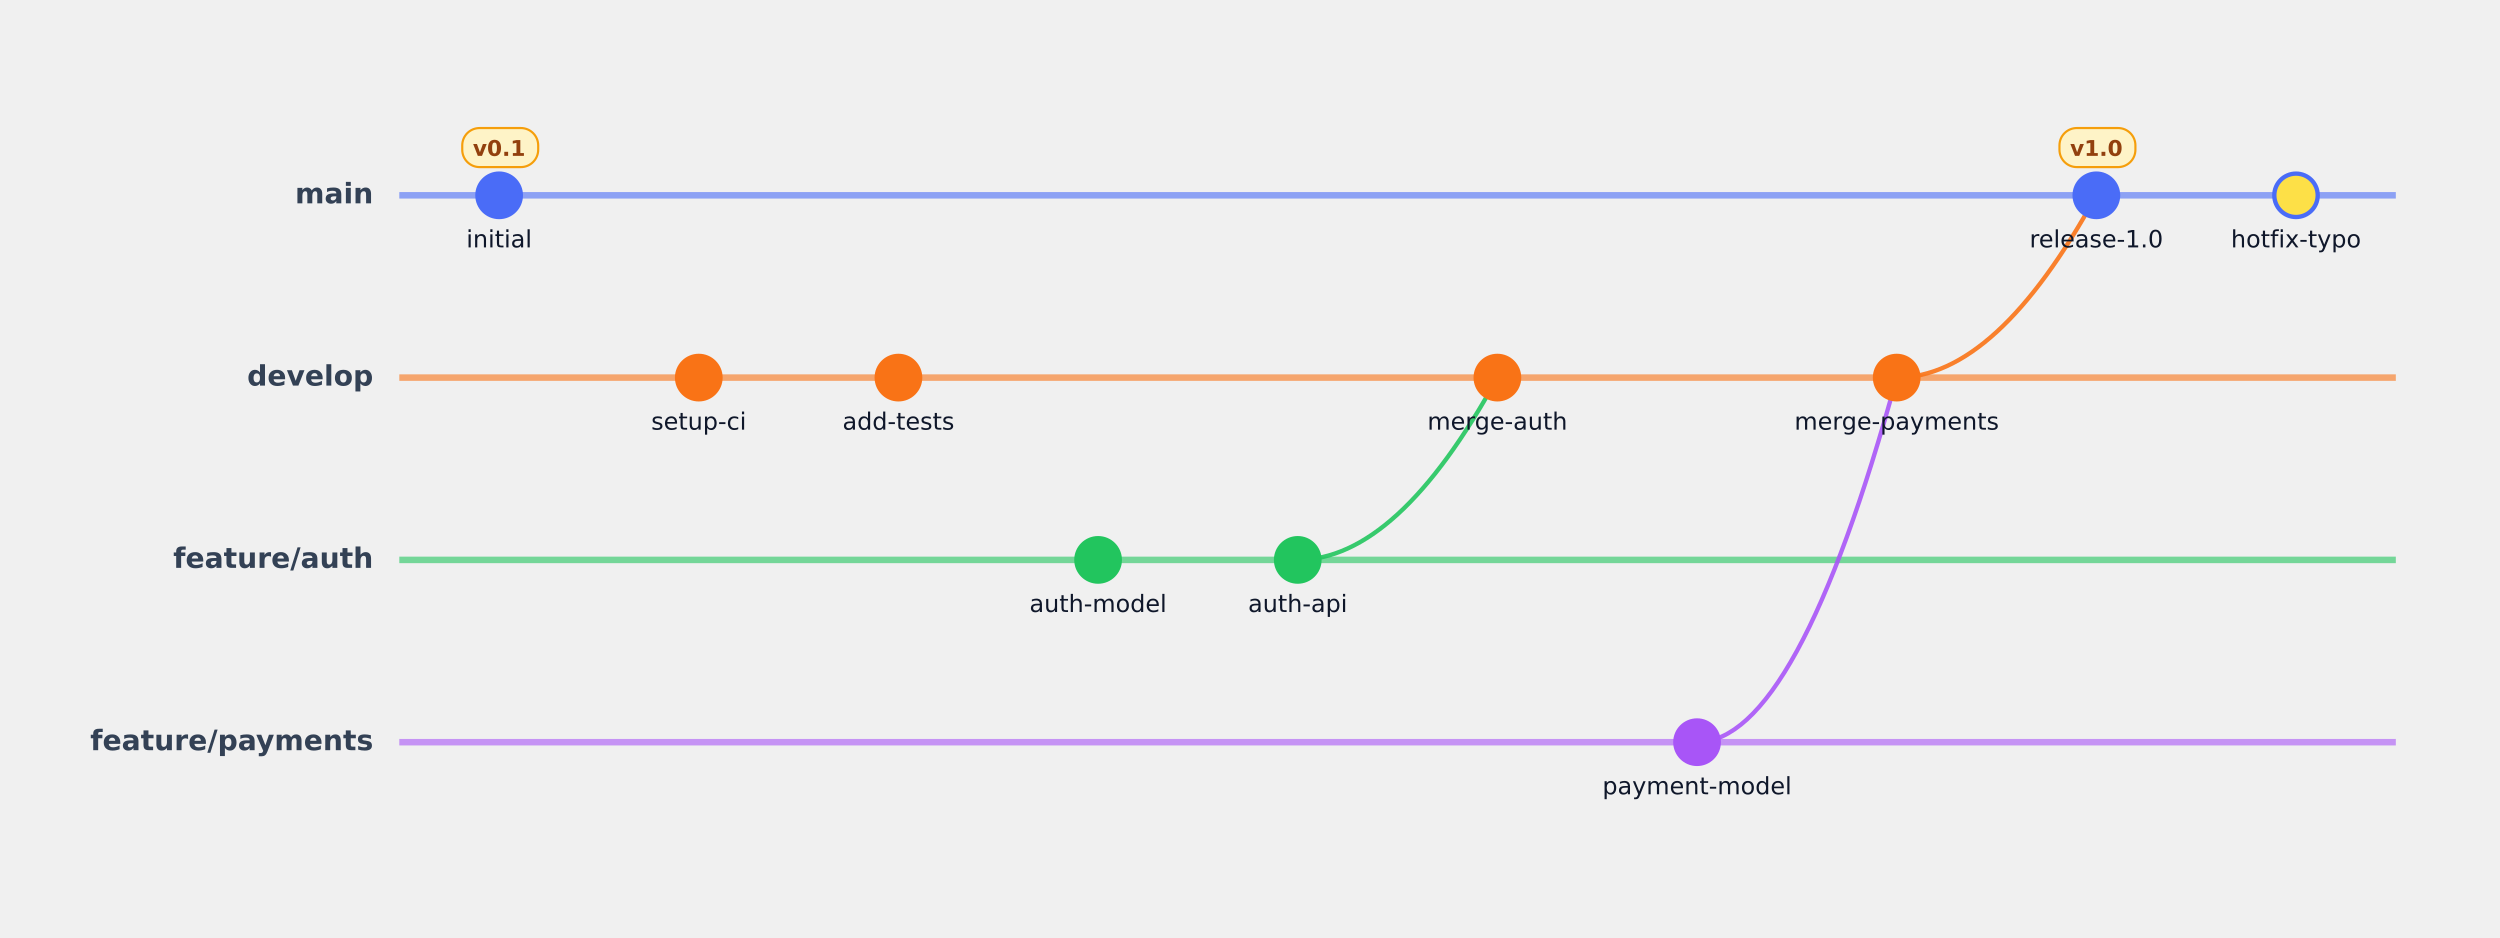
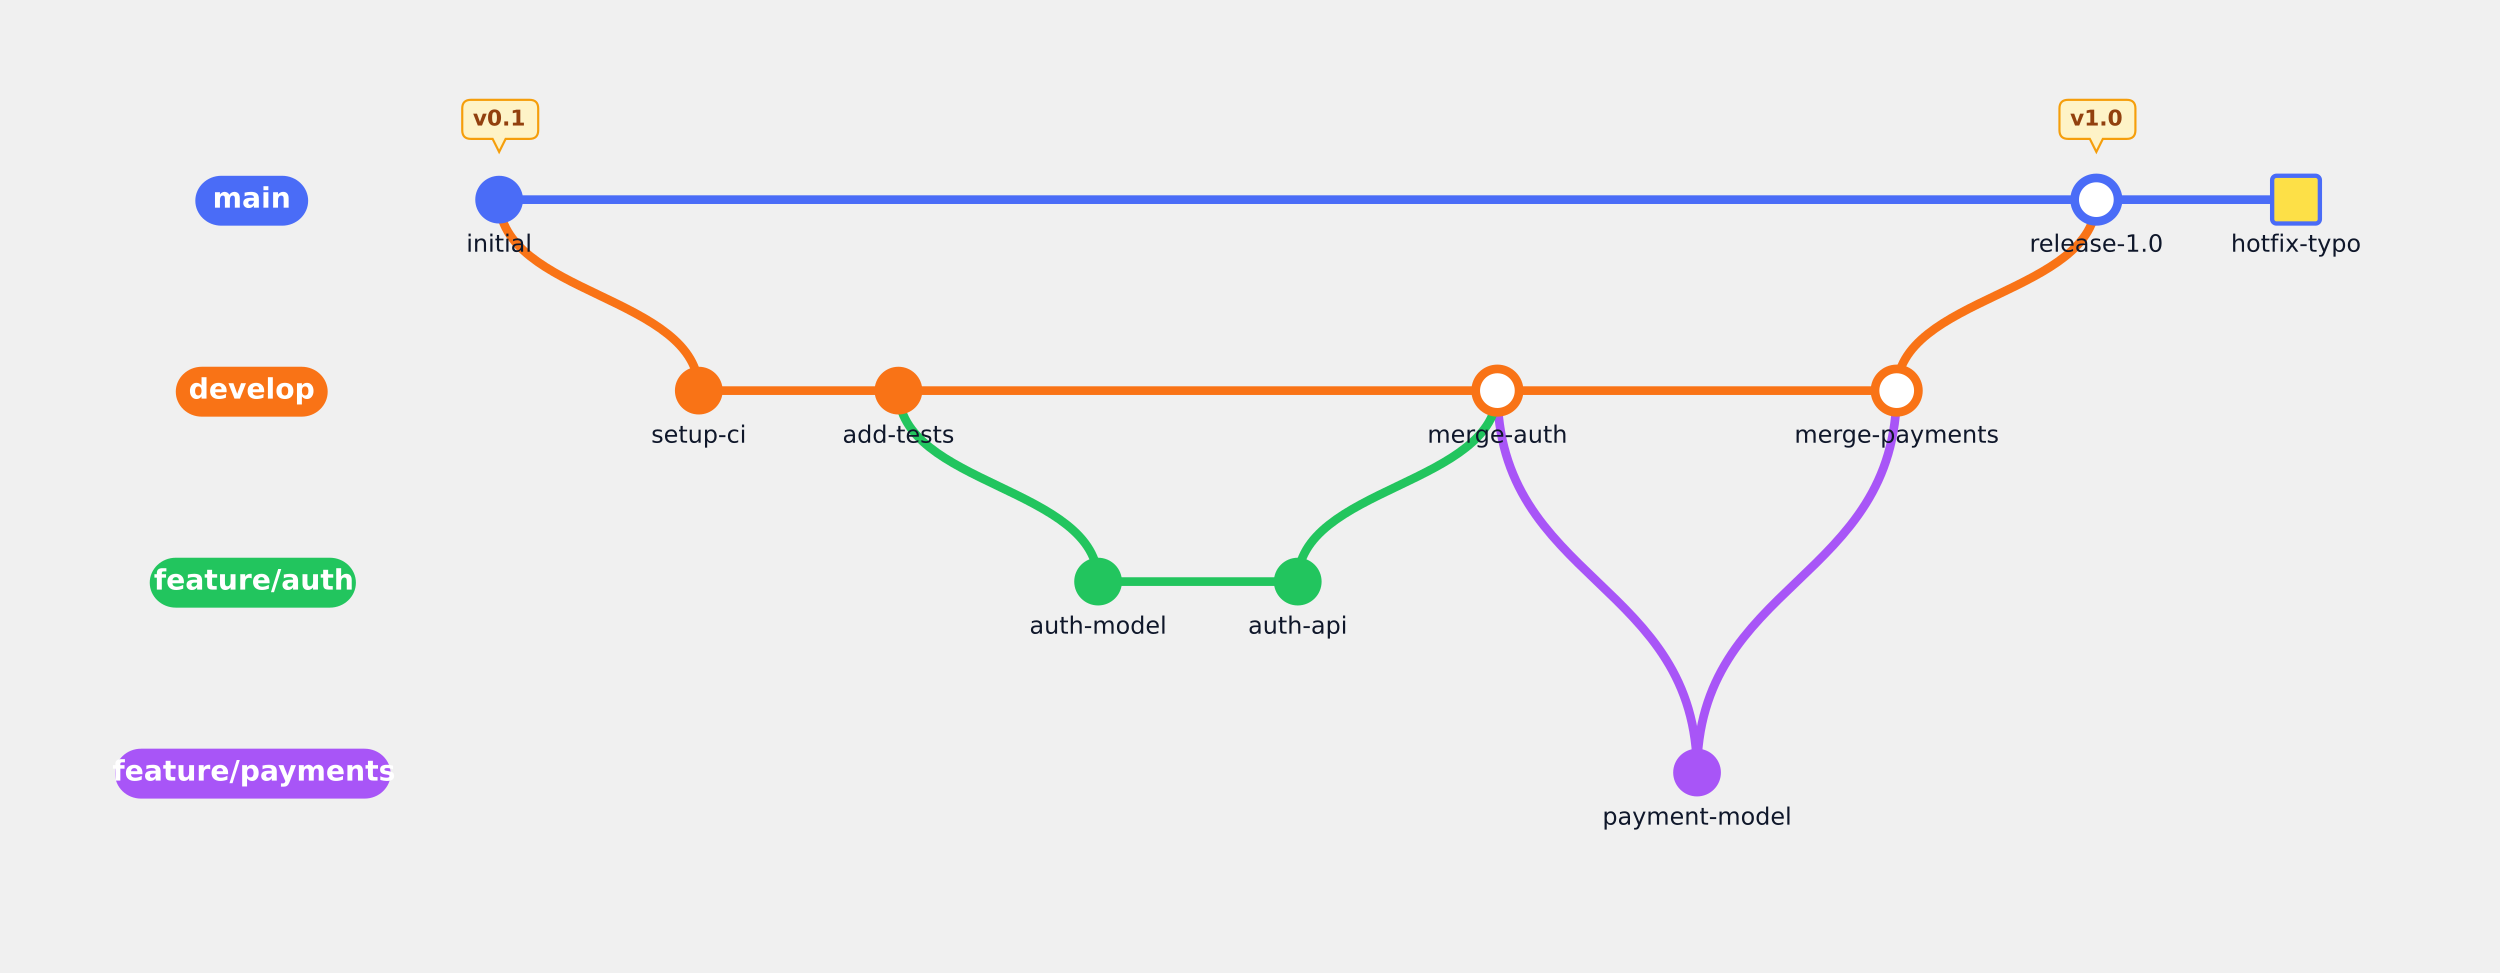
- <svg xmlns="http://www.w3.org/2000/svg" height="432" version="1.1" viewBox="0 0 1152 432" width="1152">
-   <line opacity="0.6" stroke="#4a6cf7" stroke-width="3" x1="184" x2="1104" y1="90" y2="90" />
-   <text dominant-baseline="middle" fill="#334155" font-family="DejaVu Sans, sans-serif" font-size="13" font-weight="700" text-anchor="end" x="172" y="90">main</text>
-   <line opacity="0.6" stroke="#f97316" stroke-width="3" x1="184" x2="1104" y1="174" y2="174" />
-   <text dominant-baseline="middle" fill="#334155" font-family="DejaVu Sans, sans-serif" font-size="13" font-weight="700" text-anchor="end" x="172" y="174">develop</text>
-   <line opacity="0.6" stroke="#22c55e" stroke-width="3" x1="184" x2="1104" y1="258" y2="258" />
-   <text dominant-baseline="middle" fill="#334155" font-family="DejaVu Sans, sans-serif" font-size="13" font-weight="700" text-anchor="end" x="172" y="258">feature/auth</text>
-   <line opacity="0.6" stroke="#a855f7" stroke-width="3" x1="184" x2="1104" y1="342" y2="342" />
-   <text dominant-baseline="middle" fill="#334155" font-family="DejaVu Sans, sans-serif" font-size="13" font-weight="700" text-anchor="end" x="172" y="342">feature/payments</text>
-   <path d="M 598 258 Q 644 258 690 174" fill="none" opacity="0.9" stroke="#22c55e" stroke-linecap="round" stroke-width="2" />
-   <path d="M 782 342 Q 828 342 874 174" fill="none" opacity="0.9" stroke="#a855f7" stroke-linecap="round" stroke-width="2" />
-   <path d="M 874 174 Q 920 174 966 90" fill="none" opacity="0.9" stroke="#f97316" stroke-linecap="round" stroke-width="2" />
-   <circle cx="230" cy="90" fill="#4a6cf7" r="10" stroke="#4a6cf7" stroke-width="2" />
-   <circle cx="322" cy="174" fill="#f97316" r="10" stroke="#f97316" stroke-width="2" />
-   <circle cx="414" cy="174" fill="#f97316" r="10" stroke="#f97316" stroke-width="2" />
-   <circle cx="506" cy="258" fill="#22c55e" r="10" stroke="#22c55e" stroke-width="2" />
-   <circle cx="598" cy="258" fill="#22c55e" r="10" stroke="#22c55e" stroke-width="2" />
-   <circle cx="690" cy="174" fill="#f97316" r="10" stroke="#f97316" stroke-width="2" />
-   <circle cx="782" cy="342" fill="#a855f7" r="10" stroke="#a855f7" stroke-width="2" />
-   <circle cx="874" cy="174" fill="#f97316" r="10" stroke="#f97316" stroke-width="2" />
-   <circle cx="966" cy="90" fill="#4a6cf7" r="10" stroke="#4a6cf7" stroke-width="2" />
-   <circle cx="1058" cy="90" fill="#fde047" r="10" stroke="#4a6cf7" stroke-width="2" />
-   <text dominant-baseline="alphabetic" fill="#0f172a" font-family="DejaVu Sans, sans-serif" font-size="11" font-weight="500" text-anchor="middle" x="230" y="114">initial</text>
-   <rect fill="#fef3c7" height="18" rx="8" stroke="#f59e0b" stroke-width="1" width="35" x="213" y="59" />
-   <text dominant-baseline="middle" fill="#92400e" font-family="DejaVu Sans, sans-serif" font-size="10" font-weight="700" text-anchor="middle" x="230" y="69">v0.1</text>
-   <text dominant-baseline="alphabetic" fill="#0f172a" font-family="DejaVu Sans, sans-serif" font-size="11" font-weight="500" text-anchor="middle" x="322" y="198">setup-ci</text>
-   <text dominant-baseline="alphabetic" fill="#0f172a" font-family="DejaVu Sans, sans-serif" font-size="11" font-weight="500" text-anchor="middle" x="414" y="198">add-tests</text>
-   <text dominant-baseline="alphabetic" fill="#0f172a" font-family="DejaVu Sans, sans-serif" font-size="11" font-weight="500" text-anchor="middle" x="506" y="282">auth-model</text>
-   <text dominant-baseline="alphabetic" fill="#0f172a" font-family="DejaVu Sans, sans-serif" font-size="11" font-weight="500" text-anchor="middle" x="598" y="282">auth-api</text>
-   <text dominant-baseline="alphabetic" fill="#0f172a" font-family="DejaVu Sans, sans-serif" font-size="11" font-weight="500" text-anchor="middle" x="690" y="198">merge-auth</text>
-   <text dominant-baseline="alphabetic" fill="#0f172a" font-family="DejaVu Sans, sans-serif" font-size="11" font-weight="500" text-anchor="middle" x="782" y="366">payment-model</text>
-   <text dominant-baseline="alphabetic" fill="#0f172a" font-family="DejaVu Sans, sans-serif" font-size="11" font-weight="500" text-anchor="middle" x="874" y="198">merge-payments</text>
-   <text dominant-baseline="alphabetic" fill="#0f172a" font-family="DejaVu Sans, sans-serif" font-size="11" font-weight="500" text-anchor="middle" x="966" y="114">release-1.0</text>
-   <rect fill="#fef3c7" height="18" rx="8" stroke="#f59e0b" stroke-width="1" width="35" x="949" y="59" />
-   <text dominant-baseline="middle" fill="#92400e" font-family="DejaVu Sans, sans-serif" font-size="10" font-weight="700" text-anchor="middle" x="966" y="69">v1.0</text>
-   <text dominant-baseline="alphabetic" fill="#0f172a" font-family="DejaVu Sans, sans-serif" font-size="11" font-weight="500" text-anchor="middle" x="1058" y="114">hotfix-typo</text>
+ <svg xmlns="http://www.w3.org/2000/svg" height="448" version="1.1" viewBox="0 0 1152 448" width="1152">
+   <line opacity="1" stroke="#4a6cf7" stroke-width="4" x1="230" x2="1058" y1="92" y2="92" />
+   <line opacity="1" stroke="#f97316" stroke-width="4" x1="322" x2="874" y1="180" y2="180" />
+   <line opacity="1" stroke="#22c55e" stroke-width="4" x1="506" x2="598" y1="268" y2="268" />
+   <line opacity="1" stroke="#a855f7" stroke-width="4" x1="782" x2="782" y1="356" y2="356" />
+   <path d="M 230 92 C 230 136 322 136 322 180" fill="none" opacity="1" stroke="#f97316" stroke-linecap="round" stroke-width="4" />
+   <path d="M 414 180 C 414 224 506 224 506 268" fill="none" opacity="1" stroke="#22c55e" stroke-linecap="round" stroke-width="4" />
+   <path d="M 690 180 C 690 268 782 268 782 356" fill="none" opacity="1" stroke="#a855f7" stroke-linecap="round" stroke-width="4" />
+   <path d="M 598 268 C 598 224 690 224 690 180" fill="none" opacity="1" stroke="#22c55e" stroke-linecap="round" stroke-width="4" />
+   <path d="M 782 356 C 782 268 874 268 874 180" fill="none" opacity="1" stroke="#a855f7" stroke-linecap="round" stroke-width="4" />
+   <path d="M 874 180 C 874 136 966 136 966 92" fill="none" opacity="1" stroke="#f97316" stroke-linecap="round" stroke-width="4" />
+   <circle cx="230" cy="92" fill="#4a6cf7" r="10" stroke="#4a6cf7" stroke-width="2" />
+   <circle cx="322" cy="180" fill="#f97316" r="10" stroke="#f97316" stroke-width="2" />
+   <circle cx="414" cy="180" fill="#f97316" r="10" stroke="#f97316" stroke-width="2" />
+   <circle cx="506" cy="268" fill="#22c55e" r="10" stroke="#22c55e" stroke-width="2" />
+   <circle cx="598" cy="268" fill="#22c55e" r="10" stroke="#22c55e" stroke-width="2" />
+   <circle cx="690" cy="180" fill="#ffffff" r="10" stroke="#f97316" stroke-width="4" />
+   <circle cx="782" cy="356" fill="#a855f7" r="10" stroke="#a855f7" stroke-width="2" />
+   <circle cx="874" cy="180" fill="#ffffff" r="10" stroke="#f97316" stroke-width="4" />
+   <circle cx="966" cy="92" fill="#ffffff" r="10" stroke="#4a6cf7" stroke-width="4" />
+   <rect fill="#fde047" height="22" rx="2" stroke="#4a6cf7" stroke-width="2" width="22" x="1047" y="81" />
+   <rect fill="#4a6cf7" height="23" rx="12" width="52" x="90" y="81" />
+   <text dominant-baseline="middle" fill="#ffffff" font-family="DejaVu Sans, sans-serif" font-size="13" font-weight="700" text-anchor="middle" x="116" y="92">main</text>
+   <rect fill="#f97316" height="23" rx="12" width="70" x="81" y="169" />
+   <text dominant-baseline="middle" fill="#ffffff" font-family="DejaVu Sans, sans-serif" font-size="13" font-weight="700" text-anchor="middle" x="116" y="180">develop</text>
+   <rect fill="#22c55e" height="23" rx="12" width="95" x="69" y="257" />
+   <text dominant-baseline="middle" fill="#ffffff" font-family="DejaVu Sans, sans-serif" font-size="13" font-weight="700" text-anchor="middle" x="117" y="268">feature/auth</text>
+   <rect fill="#a855f7" height="23" rx="12" width="127" x="53" y="345" />
+   <text dominant-baseline="middle" fill="#ffffff" font-family="DejaVu Sans, sans-serif" font-size="13" font-weight="700" text-anchor="middle" x="117" y="356">feature/payments</text>
+   <text dominant-baseline="alphabetic" fill="#0f172a" font-family="DejaVu Sans, sans-serif" font-size="11" font-weight="500" text-anchor="middle" x="230" y="116">initial</text>
+   <path d="M 227 64 L 217 64 Q 213 64 213 60 L 213 50 Q 213 46 217 46 L 244 46 Q 248 46 248 50 L 248 60 Q 248 64 244 64 L 233 64 L 230 70 Z" fill="#fef3c7" stroke="#f59e0b" stroke-width="1" />
+   <text dominant-baseline="middle" fill="#92400e" font-family="DejaVu Sans, sans-serif" font-size="10" font-weight="700" text-anchor="middle" x="230" y="55">v0.1</text>
+   <text dominant-baseline="alphabetic" fill="#0f172a" font-family="DejaVu Sans, sans-serif" font-size="11" font-weight="500" text-anchor="middle" x="322" y="204">setup-ci</text>
+   <text dominant-baseline="alphabetic" fill="#0f172a" font-family="DejaVu Sans, sans-serif" font-size="11" font-weight="500" text-anchor="middle" x="414" y="204">add-tests</text>
+   <text dominant-baseline="alphabetic" fill="#0f172a" font-family="DejaVu Sans, sans-serif" font-size="11" font-weight="500" text-anchor="middle" x="506" y="292">auth-model</text>
+   <text dominant-baseline="alphabetic" fill="#0f172a" font-family="DejaVu Sans, sans-serif" font-size="11" font-weight="500" text-anchor="middle" x="598" y="292">auth-api</text>
+   <text dominant-baseline="alphabetic" fill="#0f172a" font-family="DejaVu Sans, sans-serif" font-size="11" font-weight="500" text-anchor="middle" x="690" y="204">merge-auth</text>
+   <text dominant-baseline="alphabetic" fill="#0f172a" font-family="DejaVu Sans, sans-serif" font-size="11" font-weight="500" text-anchor="middle" x="782" y="380">payment-model</text>
+   <text dominant-baseline="alphabetic" fill="#0f172a" font-family="DejaVu Sans, sans-serif" font-size="11" font-weight="500" text-anchor="middle" x="874" y="204">merge-payments</text>
+   <text dominant-baseline="alphabetic" fill="#0f172a" font-family="DejaVu Sans, sans-serif" font-size="11" font-weight="500" text-anchor="middle" x="966" y="116">release-1.0</text>
+   <path d="M 963 64 L 953 64 Q 949 64 949 60 L 949 50 Q 949 46 953 46 L 980 46 Q 984 46 984 50 L 984 60 Q 984 64 980 64 L 969 64 L 966 70 Z" fill="#fef3c7" stroke="#f59e0b" stroke-width="1" />
+   <text dominant-baseline="middle" fill="#92400e" font-family="DejaVu Sans, sans-serif" font-size="10" font-weight="700" text-anchor="middle" x="966" y="55">v1.0</text>
+   <text dominant-baseline="alphabetic" fill="#0f172a" font-family="DejaVu Sans, sans-serif" font-size="11" font-weight="500" text-anchor="middle" x="1058" y="116">hotfix-typo</text>
</svg>
